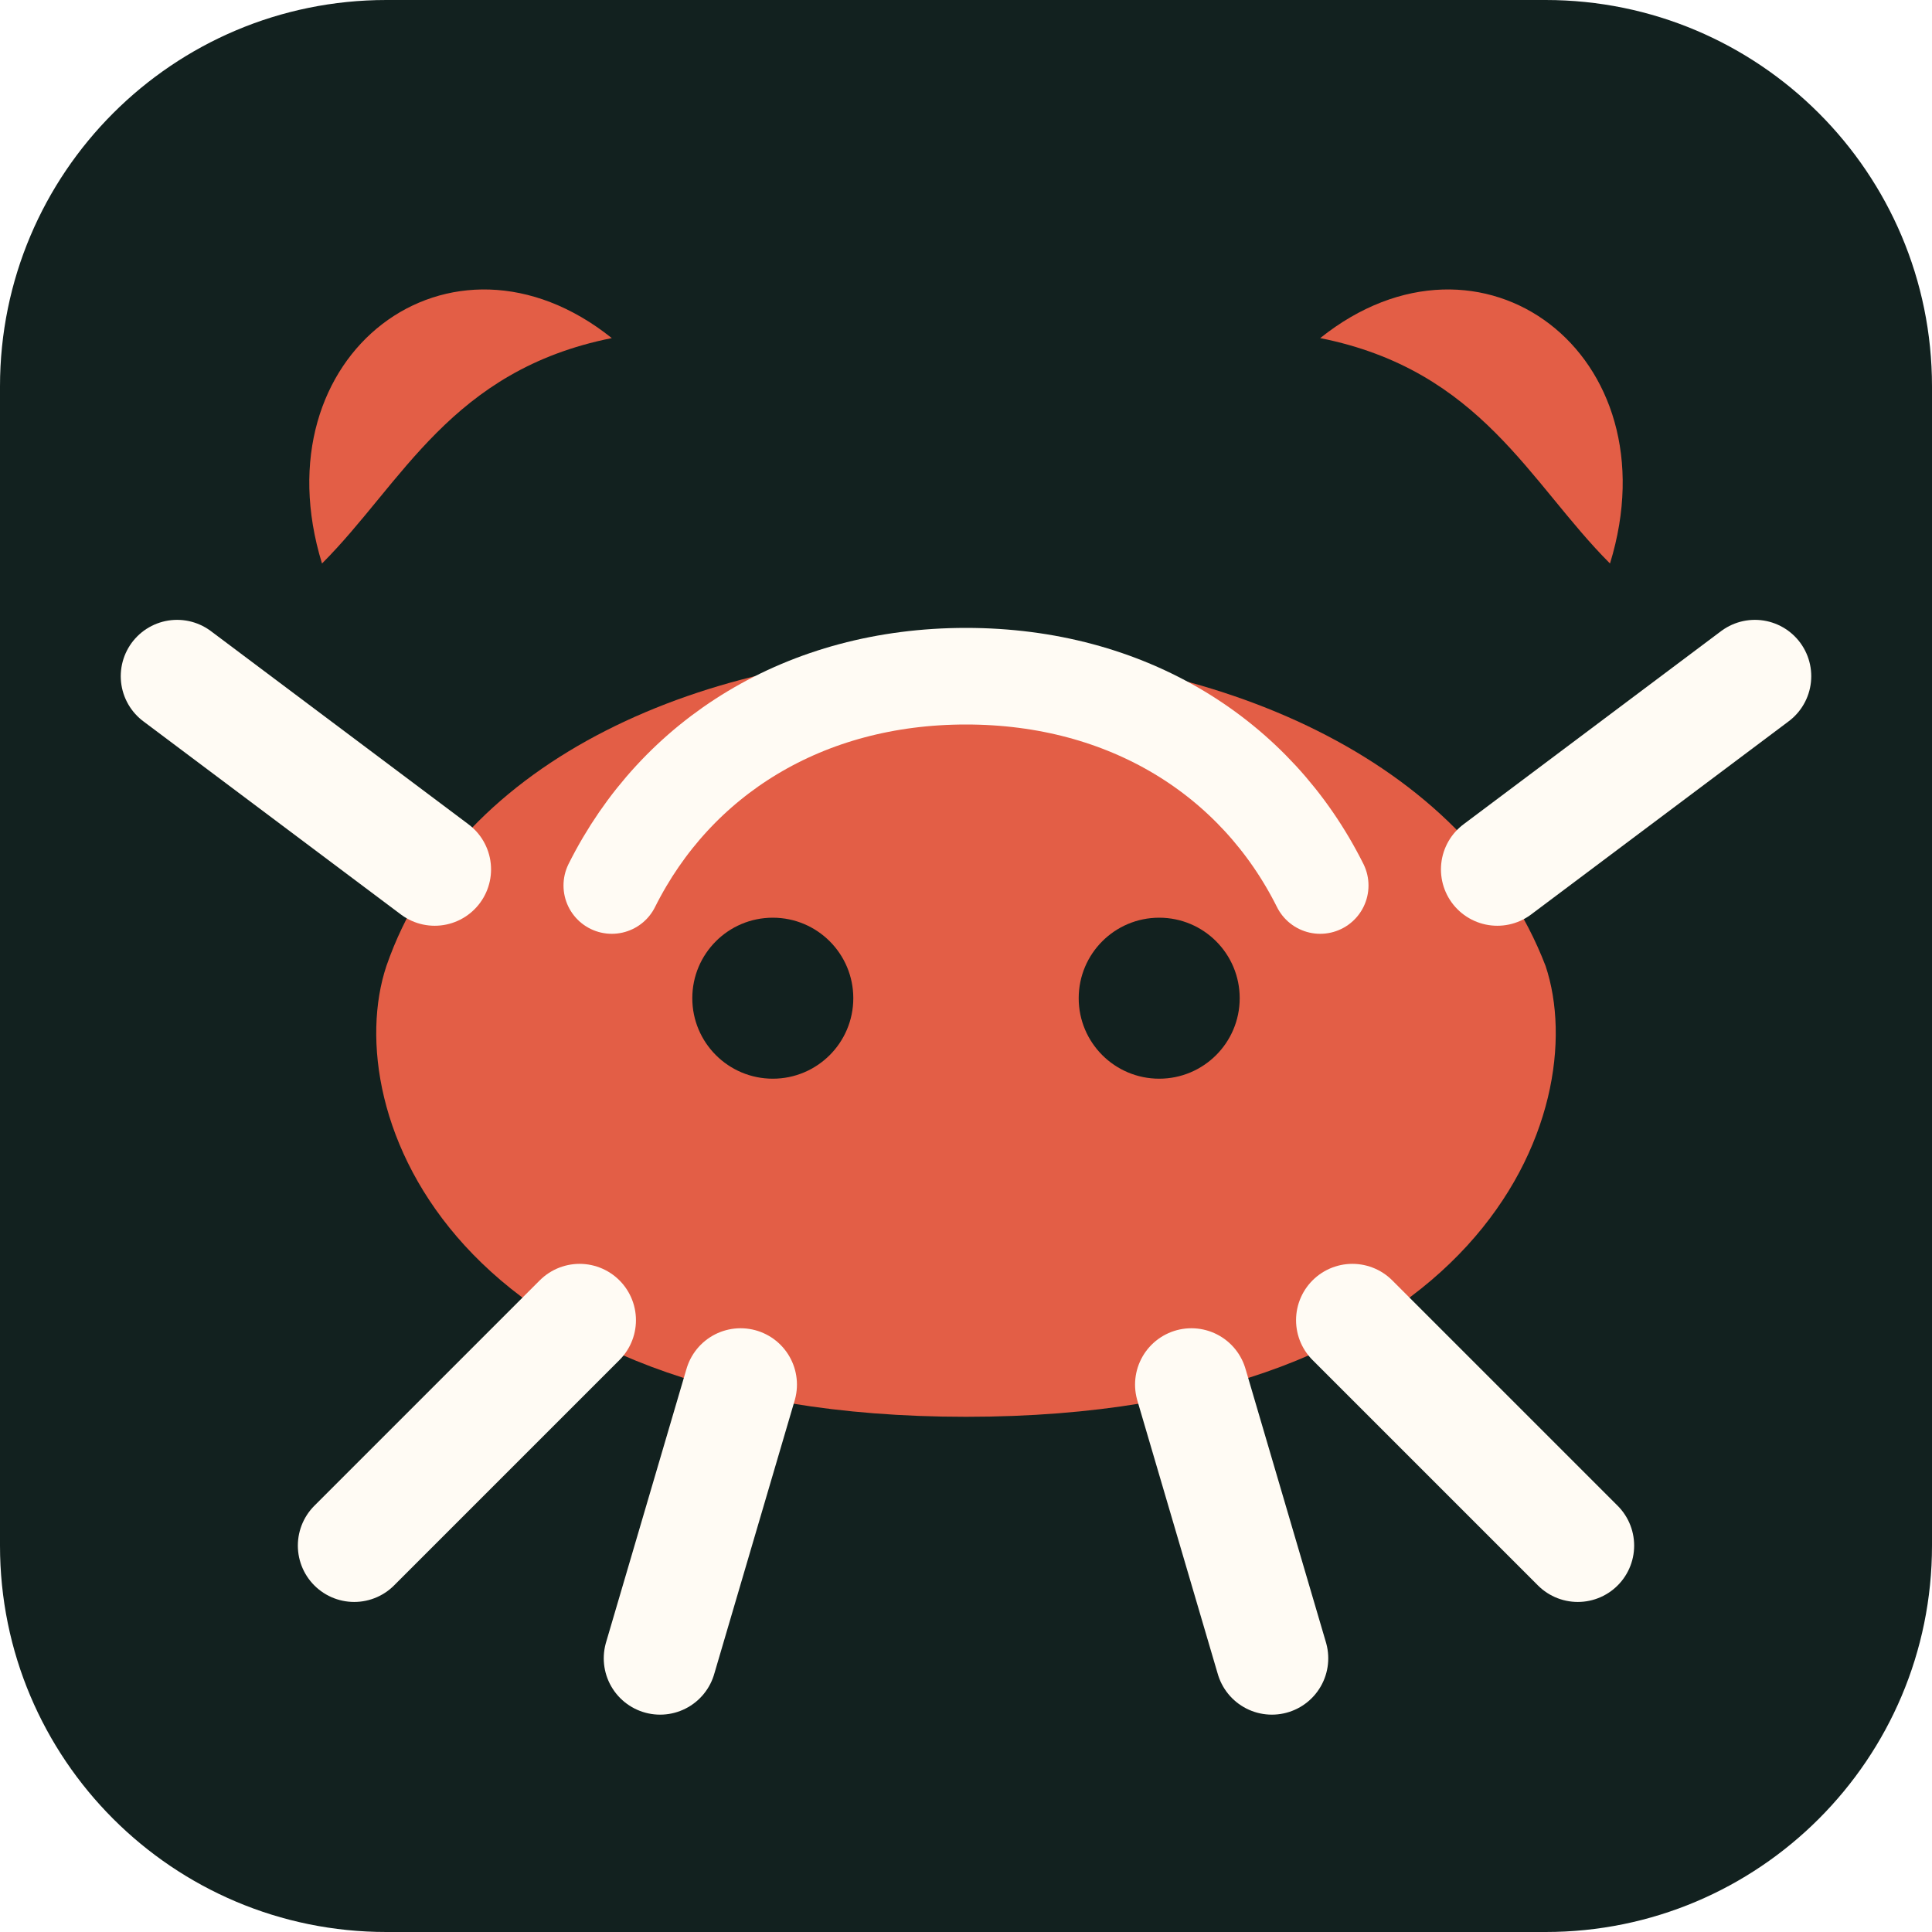
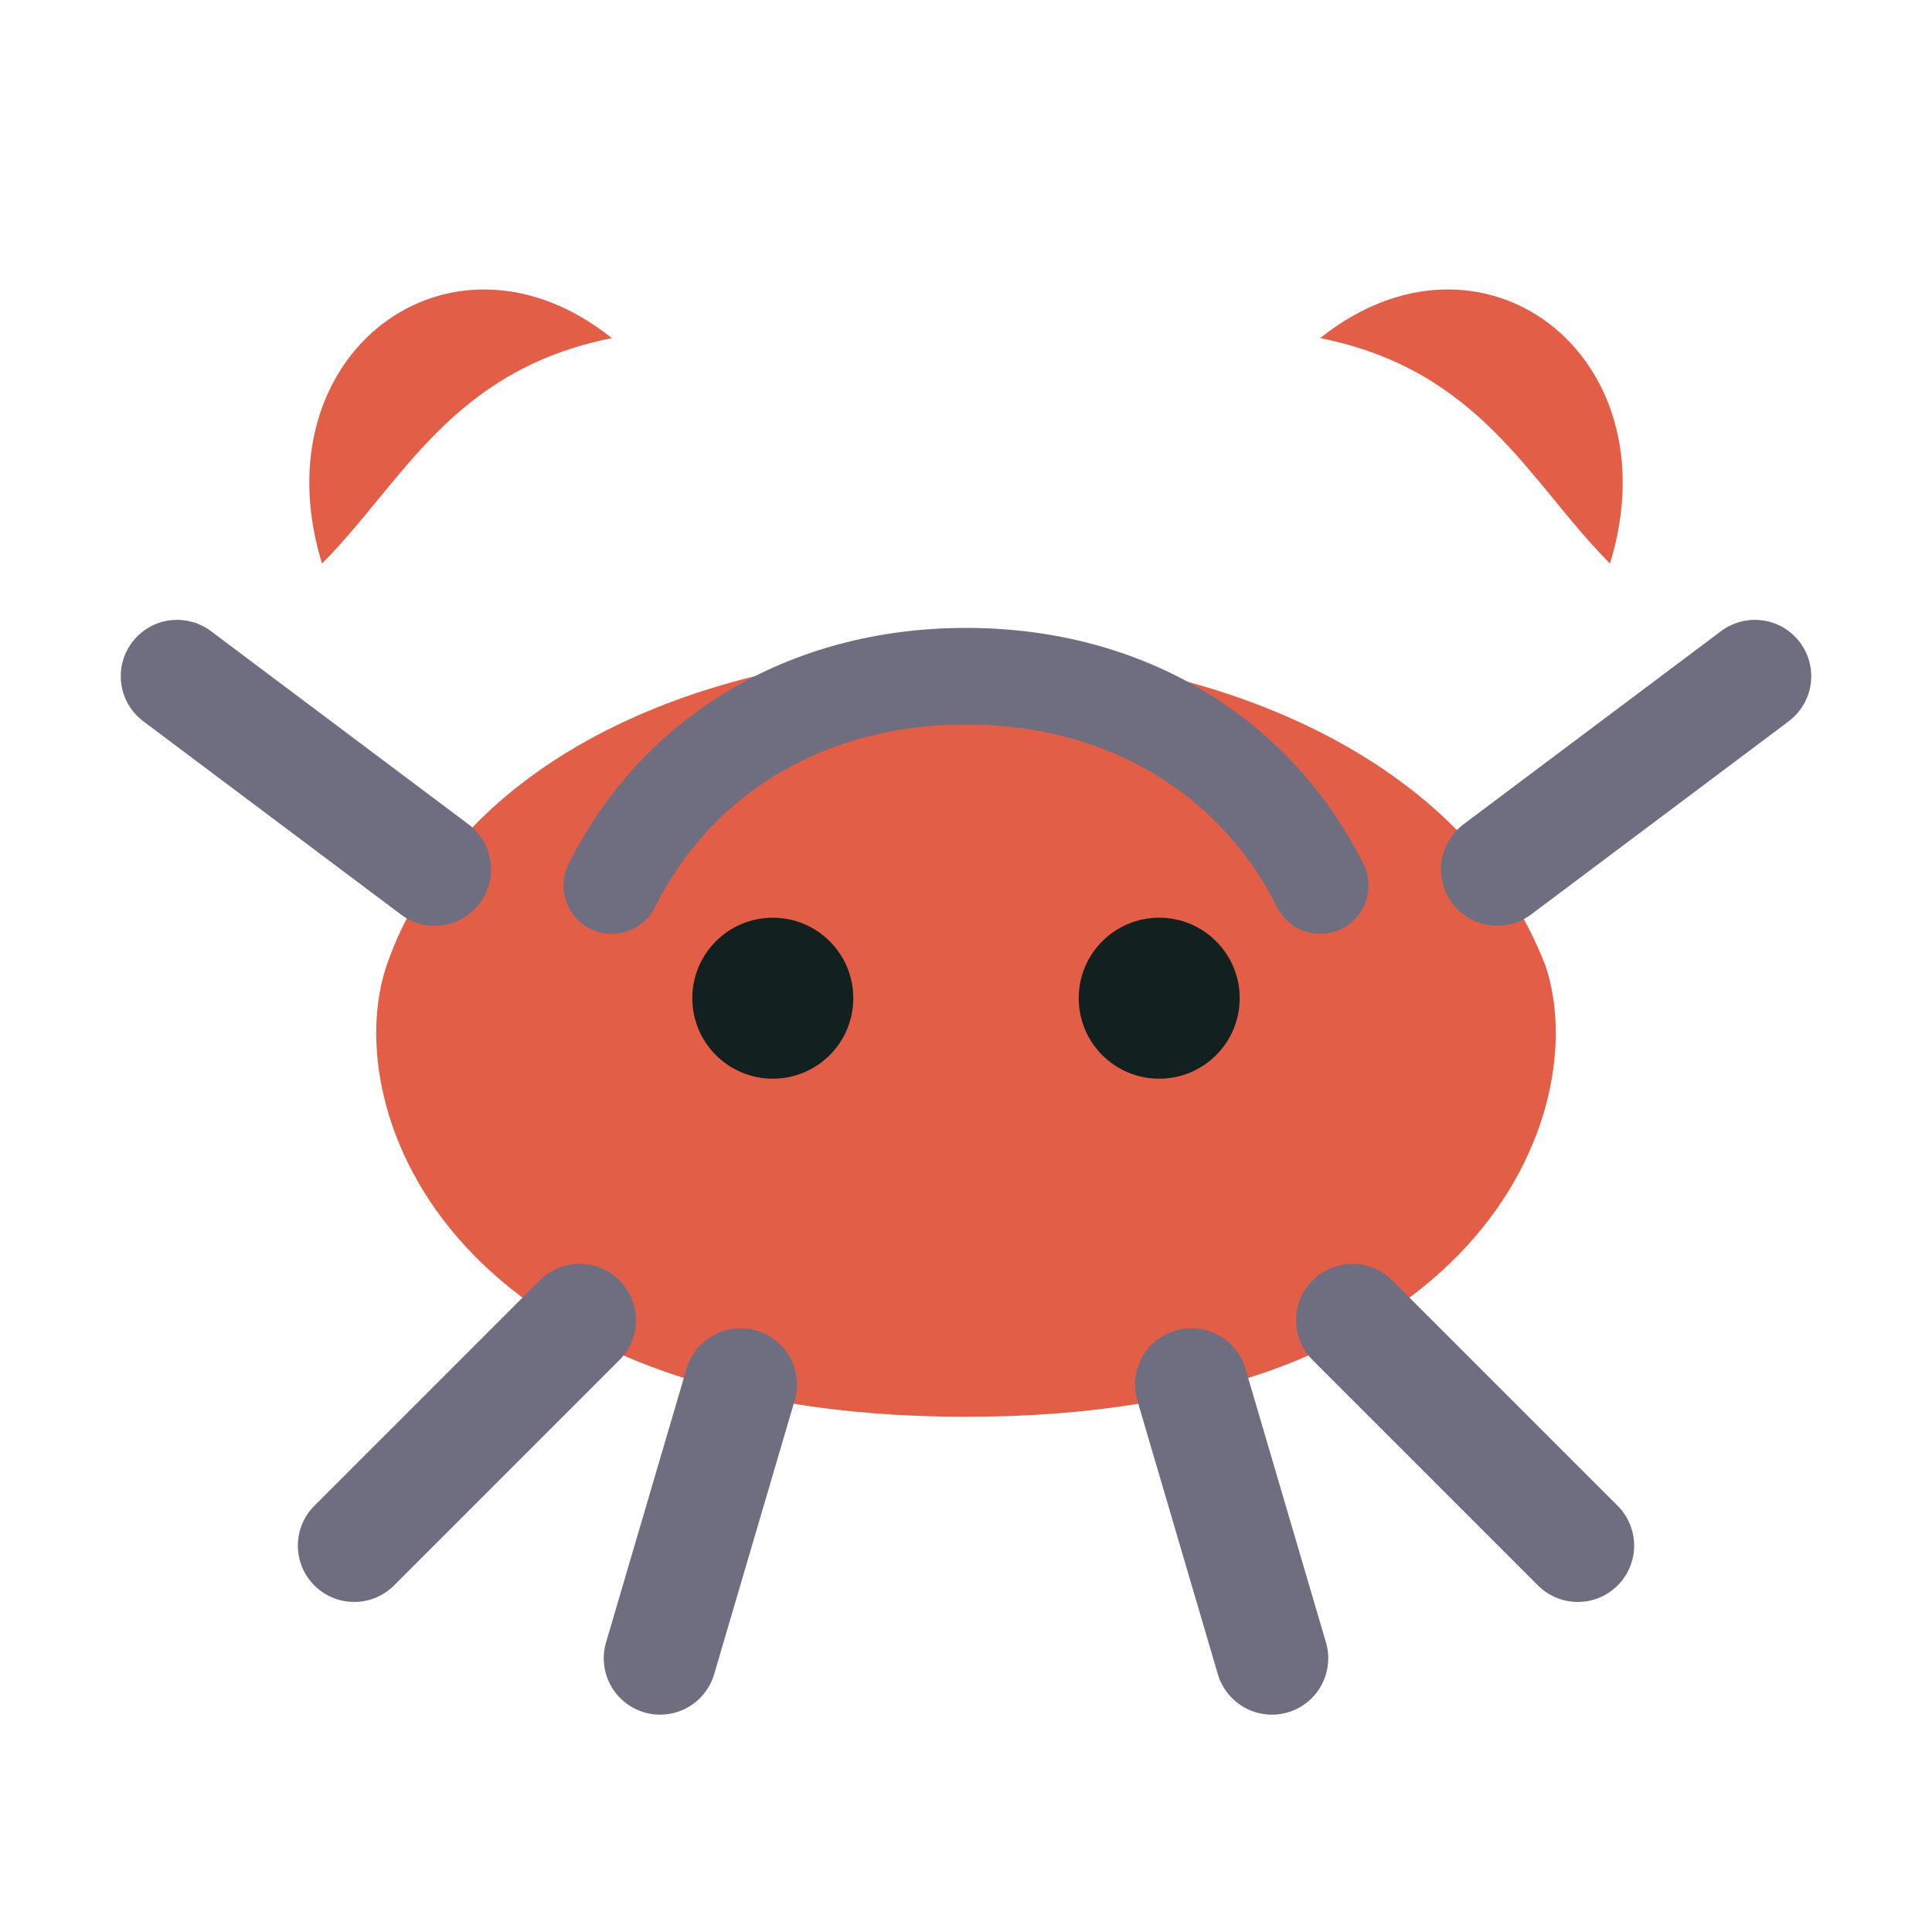
<svg xmlns="http://www.w3.org/2000/svg" viewBox="0 0 120 120" role="img" aria-label="Crabbox">
-   <rect width="120" height="120" rx="24" fill="#12211f" />
+   <style>
+   .crab-line { stroke: #6e6e80; }
+   .crab-eye { fill: #12211f; }
+   @media (prefers-color-scheme: dark) {
+     .crab-line { stroke: #fffbf4; }
+   }
+ </style>
  <path d="M24 60c9-26 62-26 72 0 3 9-4 28-36 28S21 69 24 60Z" fill="#e35e46" />
-   <path d="M38 55c4-8 12-13 22-13s18 5 22 13" fill="none" stroke="#fffbf4" stroke-width="6" stroke-linecap="round" />
+   <path class="crab-line" d="M38 55c4-8 12-13 22-13s18 5 22 13" fill="none" stroke-width="6" stroke-linecap="round" />
  <circle cx="48" cy="62" r="5" fill="#12211f" />
  <circle cx="72" cy="62" r="5" fill="#12211f" />
-   <path d="M27 54 11 42m82 12 16-12M36 82 22 96m62-14 14 14M46 86l-5 17m33-17 5 17" stroke="#fffbf4" stroke-width="7" stroke-linecap="round" />
+   <path class="crab-line" d="M27 54 11 42m82 12 16-12M36 82 22 96m62-14 14 14M46 86l-5 17m33-17 5 17" stroke-width="7" stroke-linecap="round" />
  <path d="M20 35c-4-13 8-22 18-14-10 2-13 9-18 14Zm80 0c4-13-8-22-18-14 10 2 13 9 18 14Z" fill="#e35e46" />
</svg>
